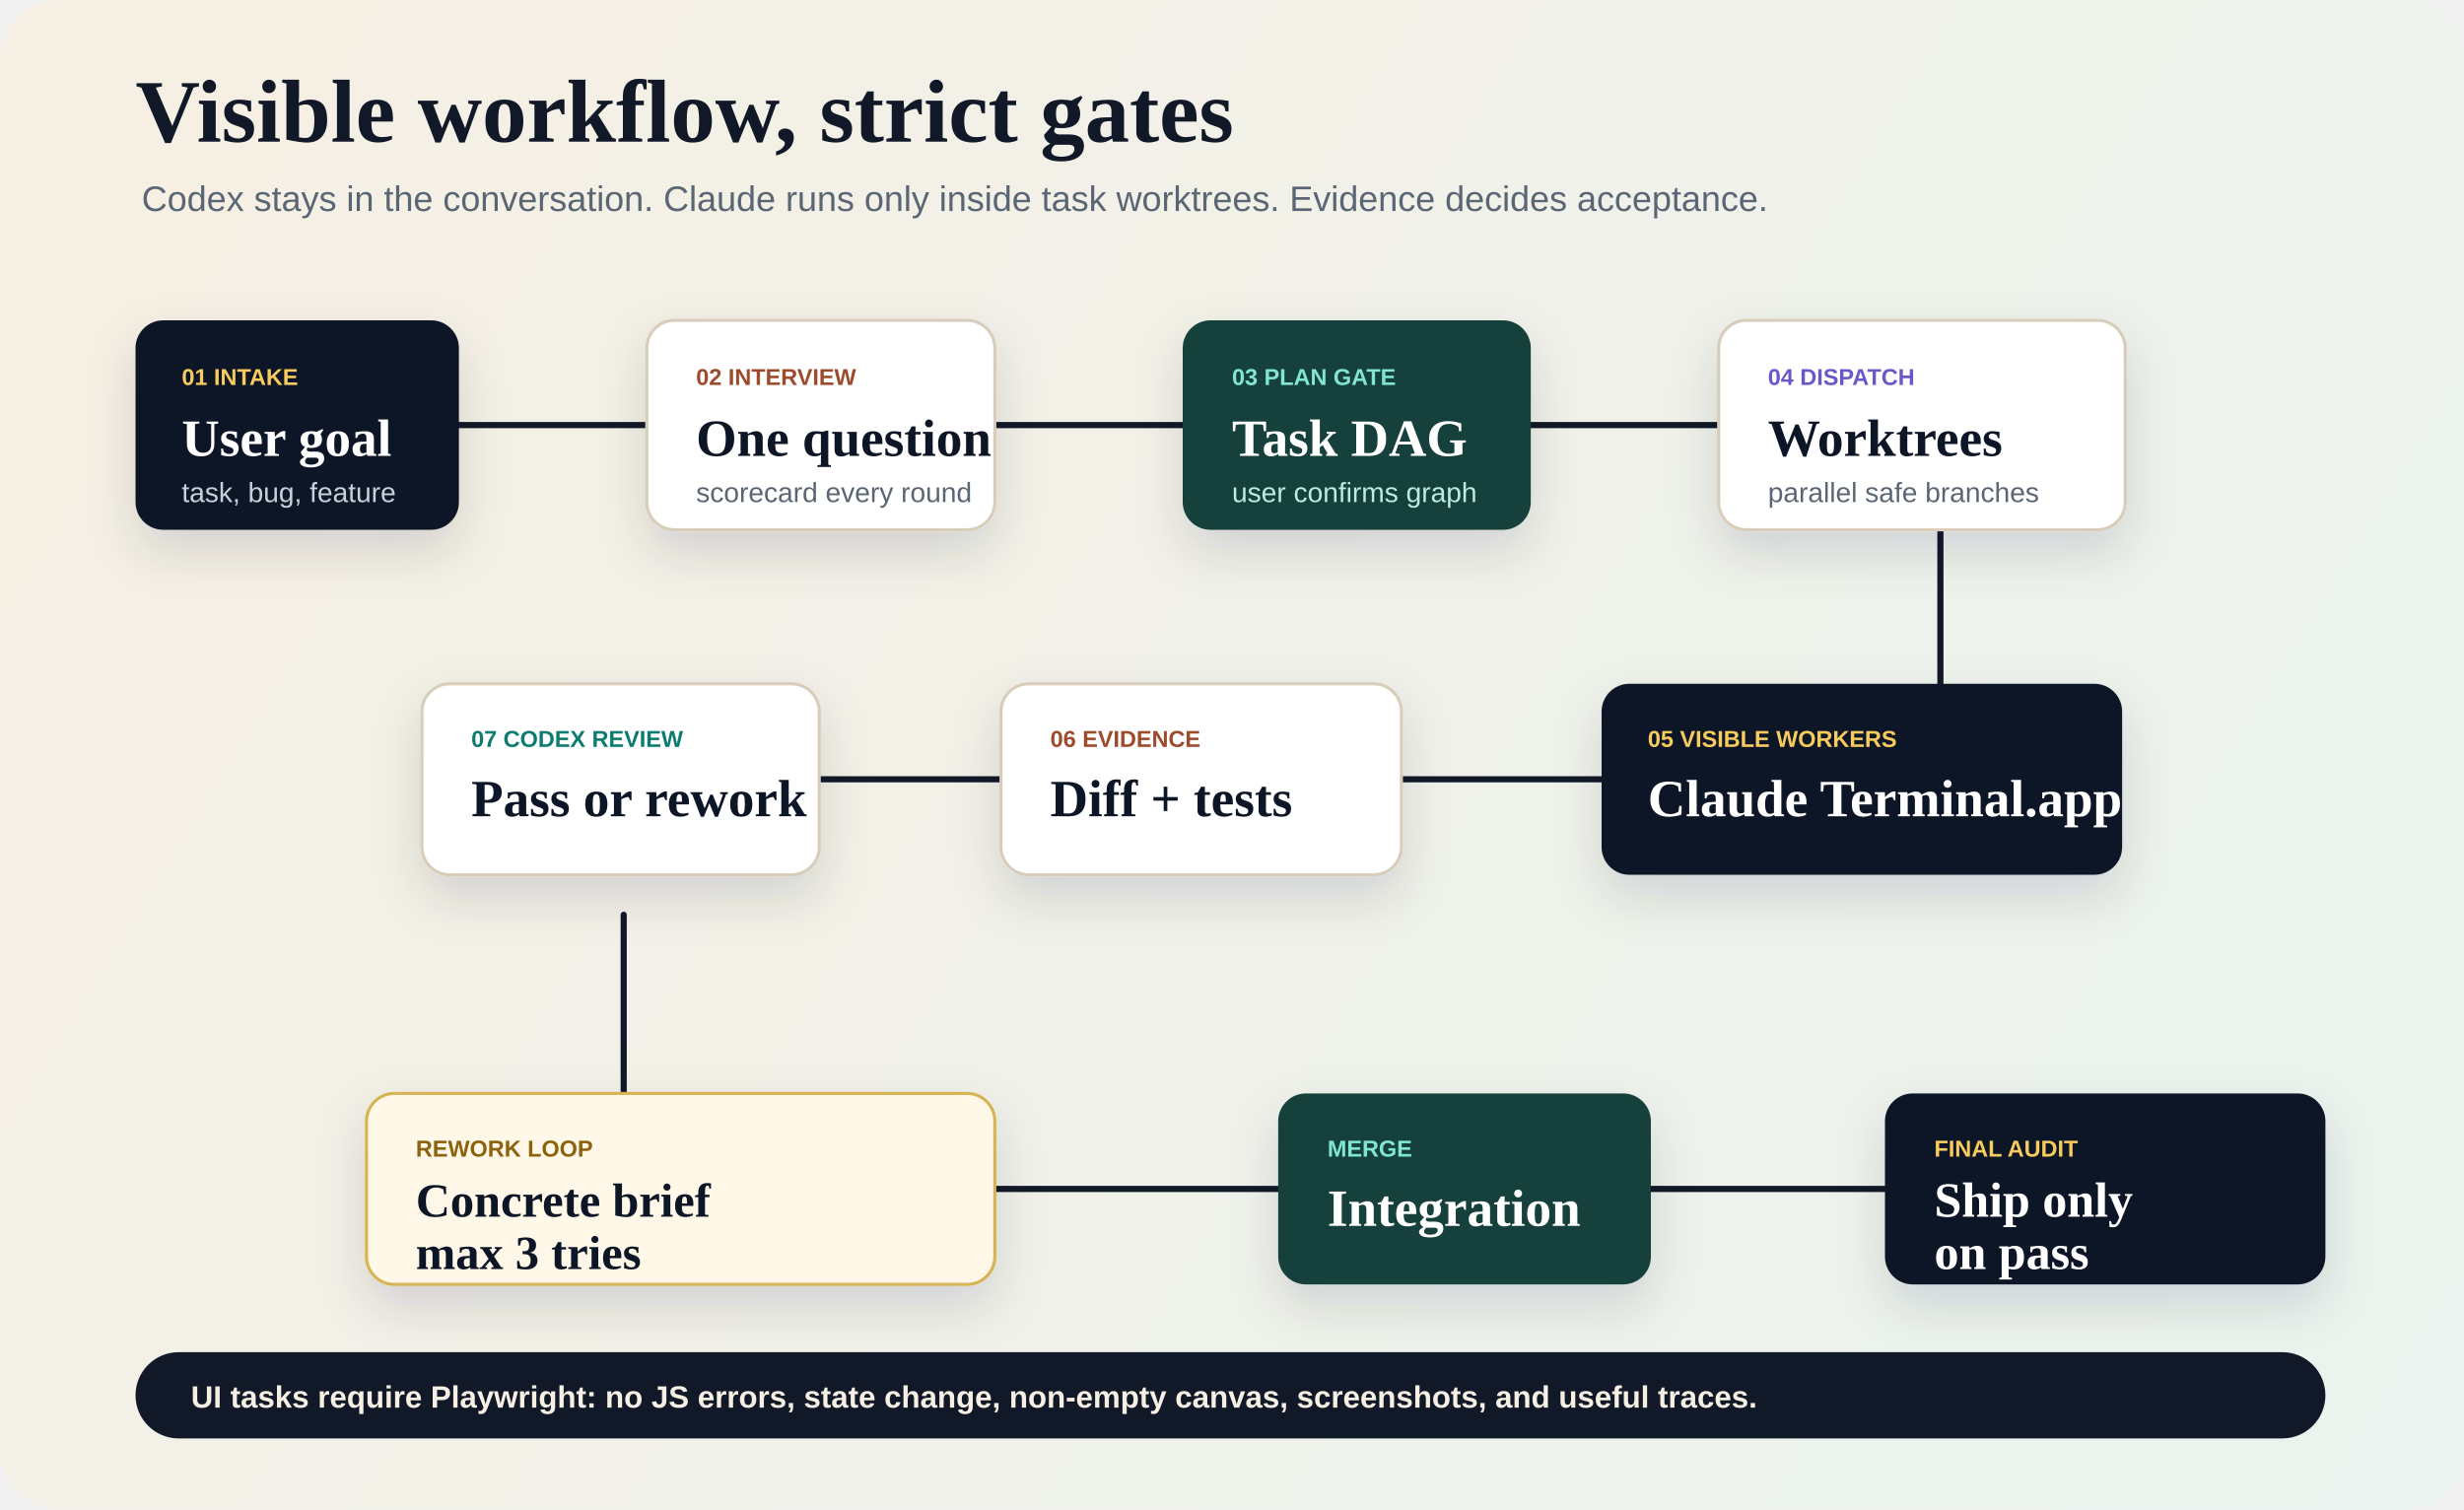
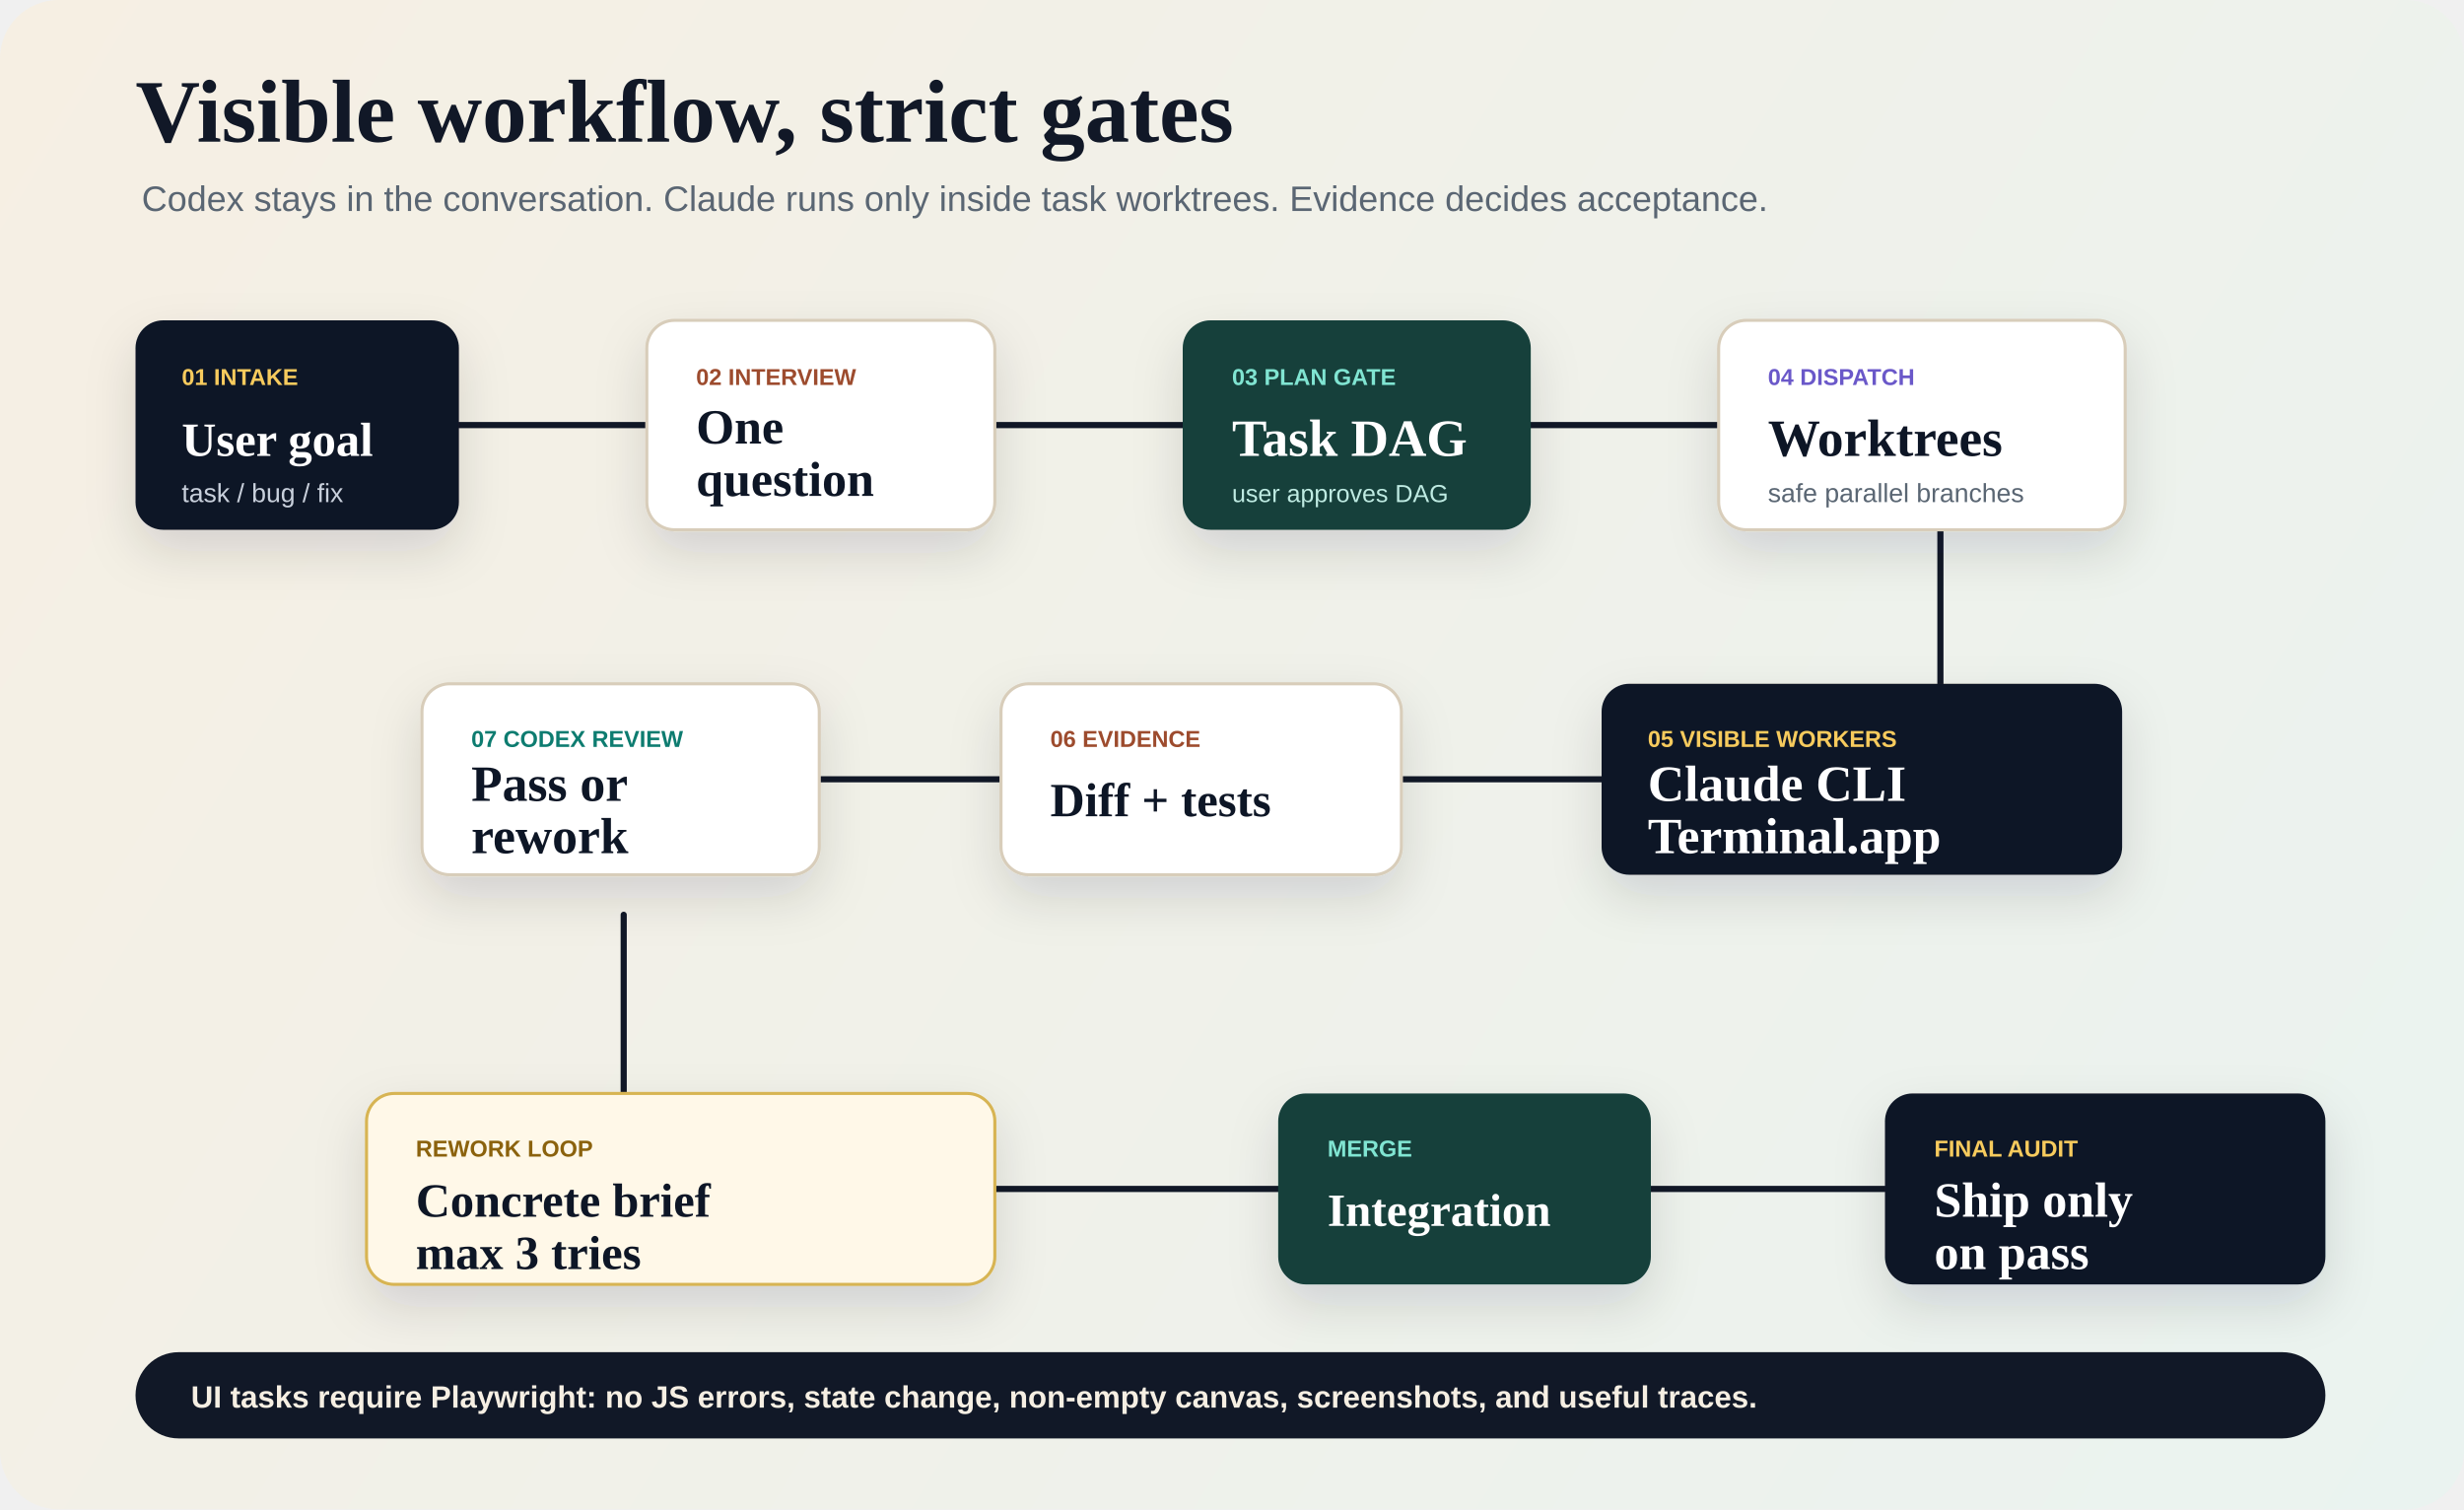
<svg xmlns="http://www.w3.org/2000/svg" width="1600" height="980" viewBox="0 0 1600 980" fill="none" role="img" aria-labelledby="title desc">
  <defs>
    <linearGradient id="bg" x1="0" y1="0" x2="1600" y2="980" gradientUnits="userSpaceOnUse">
      <stop stop-color="#F6EFE3" />
      <stop offset="1" stop-color="#EAF3F0" />
    </linearGradient>
    <filter id="shadow" x="0" y="0" width="1600" height="980" filterUnits="userSpaceOnUse" color-interpolation-filters="sRGB">
      <feDropShadow dx="0" dy="14" stdDeviation="16" flood-color="#15202B" flood-opacity="0.13" />
    </filter>
  </defs>
  <rect width="1600" height="980" rx="38" fill="url(#bg)" />
  <text x="88" y="92" fill="#111827" font-family="Georgia, 'Times New Roman', serif" font-size="58" font-weight="700">Visible workflow, strict gates</text>
  <text x="92" y="137" fill="#5A6673" font-family="'Helvetica Neue', Arial, sans-serif" font-size="23">Codex stays in the conversation. Claude runs only inside task worktrees. Evidence decides acceptance.</text>
  <g stroke="#111827" stroke-width="4" stroke-linecap="round">
    <path d="M298 276H420" />
    <path d="M646 276H768" />
    <path d="M994 276H1116" />
    <path d="M1260 338V444" />
    <path d="M1068 506H910" />
    <path d="M690 506H532" />
    <path d="M405 594V710" />
    <path d="M646 772H830" />
    <path d="M1072 772H1224" />
  </g>
  <g filter="url(#shadow)">
    <rect x="88" y="208" width="210" height="136" rx="18" fill="#111827" />
    <text x="118" y="250" fill="#F7CB5D" font-family="'Helvetica Neue', Arial, sans-serif" font-size="15" font-weight="800">01 INTAKE</text>
-     <text x="118" y="296" fill="#FFFFFF" font-family="Georgia, 'Times New Roman', serif" font-size="34" font-weight="700">User goal</text>
-     <text x="118" y="326" fill="#C8D0DC" font-family="'Helvetica Neue', Arial, sans-serif" font-size="18">task, bug, feature</text>
+     <text x="118" y="296" fill="#FFFFFF" font-family="Georgia, 'Times New Roman', serif" font-size="31" font-weight="700">User goal</text>
+     <text x="118" y="326" fill="#C8D0DC" font-family="'Helvetica Neue', Arial, sans-serif" font-size="17">task / bug / fix</text>
  </g>
  <g filter="url(#shadow)">
    <rect x="420" y="208" width="226" height="136" rx="18" fill="#FFFFFF" stroke="#D8CDBA" stroke-width="2" />
    <text x="452" y="250" fill="#9D4C2D" font-family="'Helvetica Neue', Arial, sans-serif" font-size="15" font-weight="800">02 INTERVIEW</text>
-     <text x="452" y="296" fill="#111827" font-family="Georgia, 'Times New Roman', serif" font-size="34" font-weight="700">One question</text>
-     <text x="452" y="326" fill="#5A6673" font-family="'Helvetica Neue', Arial, sans-serif" font-size="18">scorecard every round</text>
+     <text x="452" y="288" fill="#111827" font-family="Georgia, 'Times New Roman', serif" font-size="32" font-weight="700">One</text>
+     <text x="452" y="322" fill="#111827" font-family="Georgia, 'Times New Roman', serif" font-size="32" font-weight="700">question</text>
  </g>
  <g filter="url(#shadow)">
    <rect x="768" y="208" width="226" height="136" rx="18" fill="#173F3B" />
    <text x="800" y="250" fill="#80E5D2" font-family="'Helvetica Neue', Arial, sans-serif" font-size="15" font-weight="800">03 PLAN GATE</text>
    <text x="800" y="296" fill="#FFFFFF" font-family="Georgia, 'Times New Roman', serif" font-size="34" font-weight="700">Task DAG</text>
-     <text x="800" y="326" fill="#BEEBE2" font-family="'Helvetica Neue', Arial, sans-serif" font-size="18">user confirms graph</text>
+     <text x="800" y="326" fill="#BEEBE2" font-family="'Helvetica Neue', Arial, sans-serif" font-size="16">user approves DAG</text>
  </g>
  <g filter="url(#shadow)">
    <rect x="1116" y="208" width="264" height="136" rx="18" fill="#FFFFFF" stroke="#D8CDBA" stroke-width="2" />
    <text x="1148" y="250" fill="#6A58C9" font-family="'Helvetica Neue', Arial, sans-serif" font-size="15" font-weight="800">04 DISPATCH</text>
    <text x="1148" y="296" fill="#111827" font-family="Georgia, 'Times New Roman', serif" font-size="34" font-weight="700">Worktrees</text>
-     <text x="1148" y="326" fill="#5A6673" font-family="'Helvetica Neue', Arial, sans-serif" font-size="18">parallel safe branches</text>
+     <text x="1148" y="326" fill="#5A6673" font-family="'Helvetica Neue', Arial, sans-serif" font-size="17">safe parallel branches</text>
  </g>
  <g filter="url(#shadow)">
    <rect x="1040" y="444" width="338" height="124" rx="18" fill="#111827" />
    <text x="1070" y="485" fill="#F7CB5D" font-family="'Helvetica Neue', Arial, sans-serif" font-size="15" font-weight="800">05 VISIBLE WORKERS</text>
-     <text x="1070" y="530" fill="#FFFFFF" font-family="Georgia, 'Times New Roman', serif" font-size="34" font-weight="700">Claude Terminal.app</text>
+     <text x="1070" y="520" fill="#FFFFFF" font-family="Georgia, 'Times New Roman', serif" font-size="33" font-weight="700">Claude CLI</text>
+     <text x="1070" y="554" fill="#FFFFFF" font-family="Georgia, 'Times New Roman', serif" font-size="33" font-weight="700">Terminal.app</text>
  </g>
  <g filter="url(#shadow)">
    <rect x="650" y="444" width="260" height="124" rx="18" fill="#FFFFFF" stroke="#D8CDBA" stroke-width="2" />
    <text x="682" y="485" fill="#9D4C2D" font-family="'Helvetica Neue', Arial, sans-serif" font-size="15" font-weight="800">06 EVIDENCE</text>
-     <text x="682" y="530" fill="#111827" font-family="Georgia, 'Times New Roman', serif" font-size="34" font-weight="700">Diff + tests</text>
+     <text x="682" y="530" fill="#111827" font-family="Georgia, 'Times New Roman', serif" font-size="31" font-weight="700">Diff + tests</text>
  </g>
  <g filter="url(#shadow)">
    <rect x="274" y="444" width="258" height="124" rx="18" fill="#FFFFFF" stroke="#D8CDBA" stroke-width="2" />
    <text x="306" y="485" fill="#0E7C70" font-family="'Helvetica Neue', Arial, sans-serif" font-size="15" font-weight="800">07 CODEX REVIEW</text>
-     <text x="306" y="530" fill="#111827" font-family="Georgia, 'Times New Roman', serif" font-size="34" font-weight="700">Pass or rework</text>
+     <text x="306" y="520" fill="#111827" font-family="Georgia, 'Times New Roman', serif" font-size="33" font-weight="700">Pass or</text>
+     <text x="306" y="554" fill="#111827" font-family="Georgia, 'Times New Roman', serif" font-size="33" font-weight="700">rework</text>
  </g>
  <g filter="url(#shadow)">
    <rect x="238" y="710" width="408" height="124" rx="18" fill="#FFF8E8" stroke="#D7B453" stroke-width="2" />
    <text x="270" y="751" fill="#8B620C" font-family="'Helvetica Neue', Arial, sans-serif" font-size="15" font-weight="800">REWORK LOOP</text>
    <text x="270" y="790" fill="#111827" font-family="Georgia, 'Times New Roman', serif" font-size="31" font-weight="700">Concrete brief</text>
    <text x="270" y="824" fill="#111827" font-family="Georgia, 'Times New Roman', serif" font-size="31" font-weight="700">max 3 tries</text>
  </g>
  <g filter="url(#shadow)">
    <rect x="830" y="710" width="242" height="124" rx="18" fill="#173F3B" />
    <text x="862" y="751" fill="#80E5D2" font-family="'Helvetica Neue', Arial, sans-serif" font-size="15" font-weight="800">MERGE</text>
-     <text x="862" y="796" fill="#FFFFFF" font-family="Georgia, 'Times New Roman', serif" font-size="34" font-weight="700">Integration</text>
+     <text x="862" y="796" fill="#FFFFFF" font-family="Georgia, 'Times New Roman', serif" font-size="30" font-weight="700">Integration</text>
  </g>
  <g filter="url(#shadow)">
    <rect x="1224" y="710" width="286" height="124" rx="18" fill="#111827" />
    <text x="1256" y="751" fill="#F7CB5D" font-family="'Helvetica Neue', Arial, sans-serif" font-size="15" font-weight="800">FINAL AUDIT</text>
    <text x="1256" y="790" fill="#FFFFFF" font-family="Georgia, 'Times New Roman', serif" font-size="32" font-weight="700">Ship only</text>
    <text x="1256" y="824" fill="#FFFFFF" font-family="Georgia, 'Times New Roman', serif" font-size="32" font-weight="700">on pass</text>
  </g>
  <rect x="88" y="878" width="1422" height="56" rx="28" fill="#111827" />
  <text x="124" y="914" fill="#F6EFE3" font-family="'Helvetica Neue', Arial, sans-serif" font-size="20" font-weight="600">UI tasks require Playwright: no JS errors, state change, non-empty canvas, screenshots, and useful traces.</text>
</svg>
